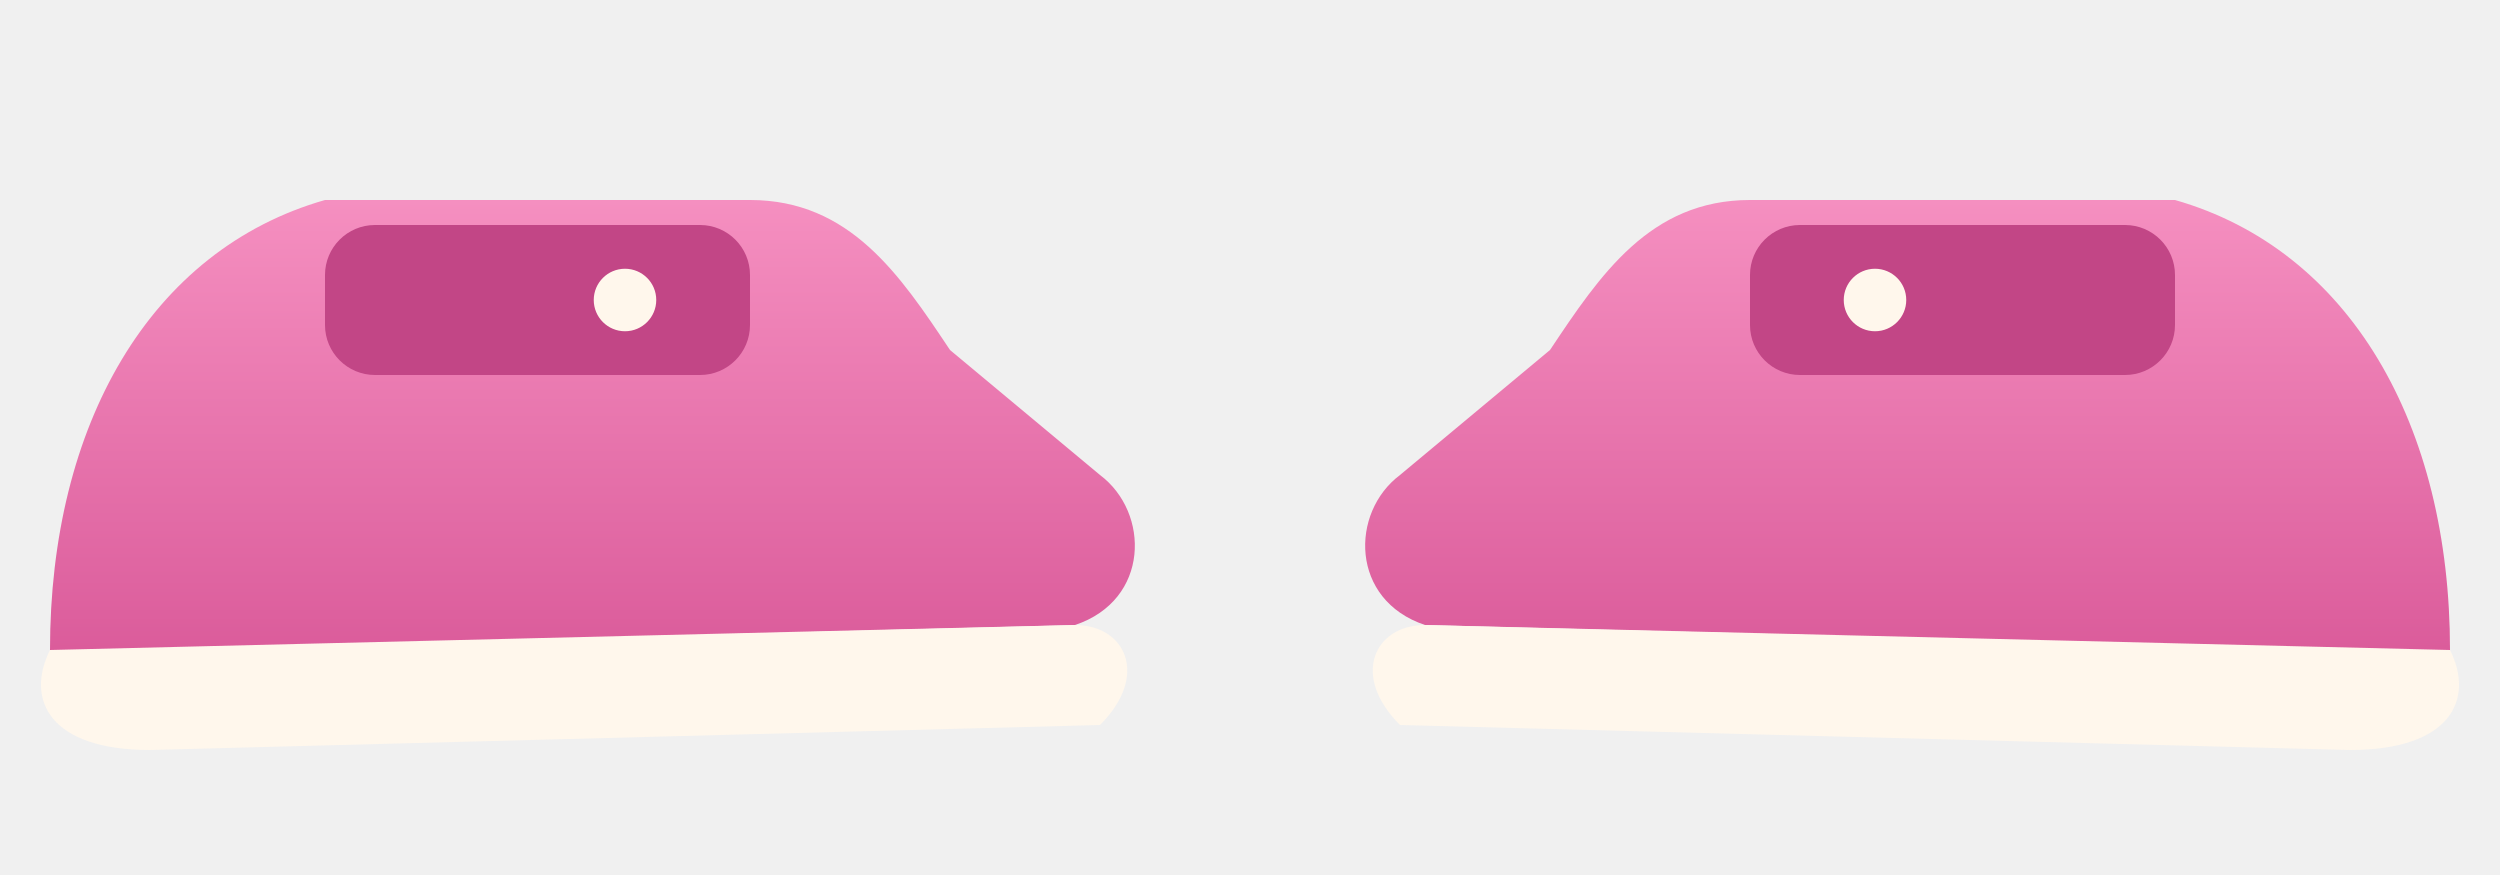
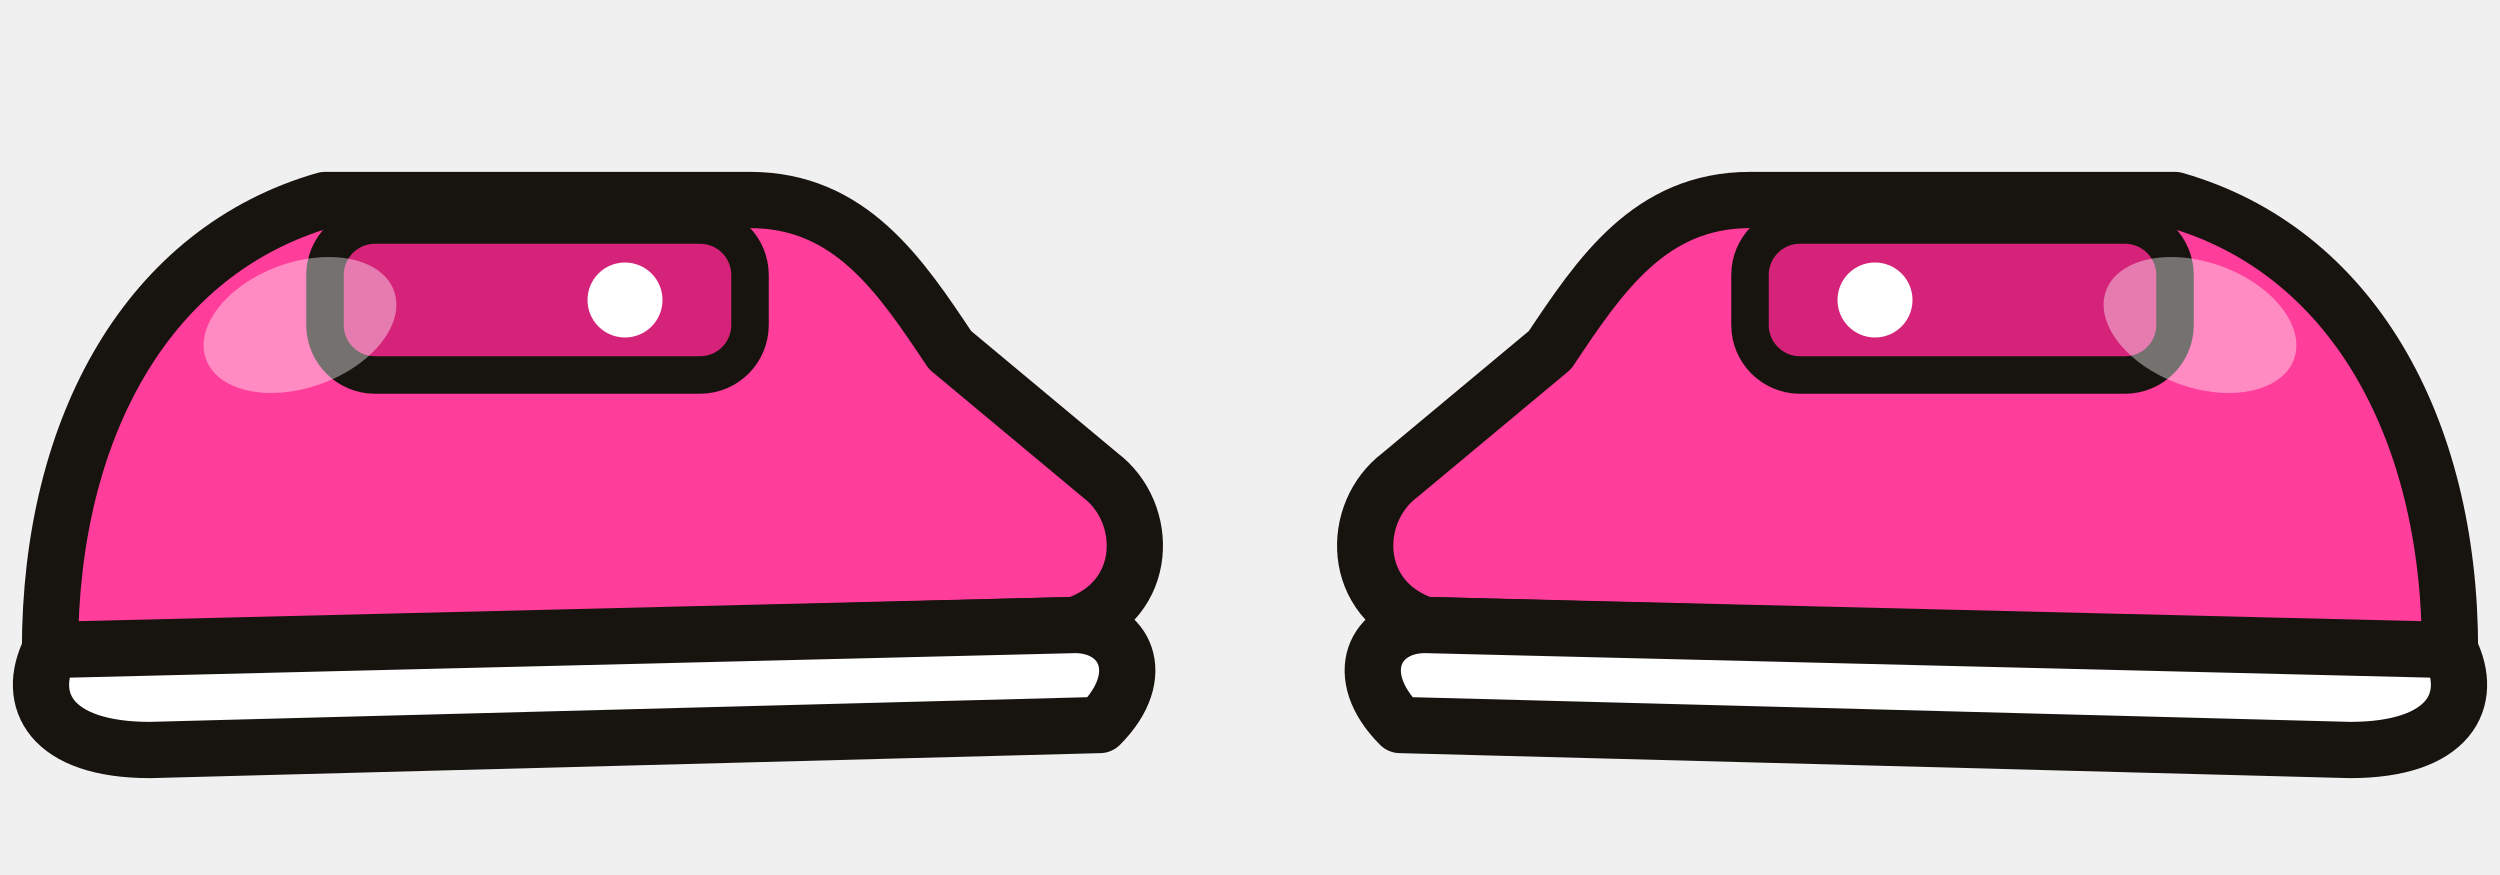
<svg xmlns="http://www.w3.org/2000/svg" viewBox="0 0 200 70">
-   <defs>
-     <linearGradient id="velcroShoe" x1="0" y1="0" x2="0" y2="1">
-       <stop offset="0%" stop-color="#F58FC0" />
-       <stop offset="100%" stop-color="#DB5C9B" />
-     </linearGradient>
-   </defs>
  <g>
-     <path d="M 4 52 C 4 34 12 20 26 16 L 60 16 C 68 16 72 22 76 28 L 88 38 C 92 41 92 48 86 50 L 10 52 Z" fill="url(#velcroShoe)" />
-     <path d="M 4 52 L 86 50 C 90 50 92 54 88 58 L 12 60 C 4 60 2 56 4 52 Z" fill="#FFF7EC" />
-     <rect x="26" y="18" width="34" height="12" rx="4" fill="#C24686" />
-     <circle cx="50" cy="24" r="2.5" fill="#FFF7EC" />
+     <path d="M 4 52 C 4 34 12 20 26 16 L 60 16 C 68 16 72 22 76 28 L 88 38 C 92 41 92 48 86 50 L 10 52 Z" fill="#FF3D9A" stroke="#17130F" stroke-width="4.5" stroke-linejoin="round" />
+     <path d="M 4 52 L 86 50 C 90 50 92 54 88 58 L 12 60 C 4 60 2 56 4 52 Z" fill="#FFFFFF" stroke="#17130F" stroke-width="4.5" stroke-linejoin="round" />
+     <rect x="26" y="18" width="34" height="12" rx="4" fill="#D6237A" stroke="#17130F" stroke-width="3" />
+     <circle cx="50" cy="24" r="3" fill="#FFFFFF" />
+     <ellipse cx="24" cy="26" rx="8" ry="5" fill="#FFFFFF" opacity="0.4" transform="rotate(-20 24 26)" />
  </g>
  <g transform="translate(200,0) scale(-1,1)">
-     <path d="M 4 52 C 4 34 12 20 26 16 L 60 16 C 68 16 72 22 76 28 L 88 38 C 92 41 92 48 86 50 L 10 52 Z" fill="url(#velcroShoe)" />
-     <path d="M 4 52 L 86 50 C 90 50 92 54 88 58 L 12 60 C 4 60 2 56 4 52 Z" fill="#FFF7EC" />
-     <rect x="26" y="18" width="34" height="12" rx="4" fill="#C24686" />
-     <circle cx="50" cy="24" r="2.5" fill="#FFF7EC" />
+     <path d="M 4 52 C 4 34 12 20 26 16 L 60 16 C 68 16 72 22 76 28 L 88 38 C 92 41 92 48 86 50 L 10 52 Z" fill="#FF3D9A" stroke="#17130F" stroke-width="4.5" stroke-linejoin="round" />
+     <path d="M 4 52 L 86 50 C 90 50 92 54 88 58 L 12 60 C 4 60 2 56 4 52 Z" fill="#FFFFFF" stroke="#17130F" stroke-width="4.5" stroke-linejoin="round" />
+     <rect x="26" y="18" width="34" height="12" rx="4" fill="#D6237A" stroke="#17130F" stroke-width="3" />
+     <circle cx="50" cy="24" r="3" fill="#FFFFFF" />
+     <ellipse cx="24" cy="26" rx="8" ry="5" fill="#FFFFFF" opacity="0.4" transform="rotate(-20 24 26)" />
  </g>
</svg>
